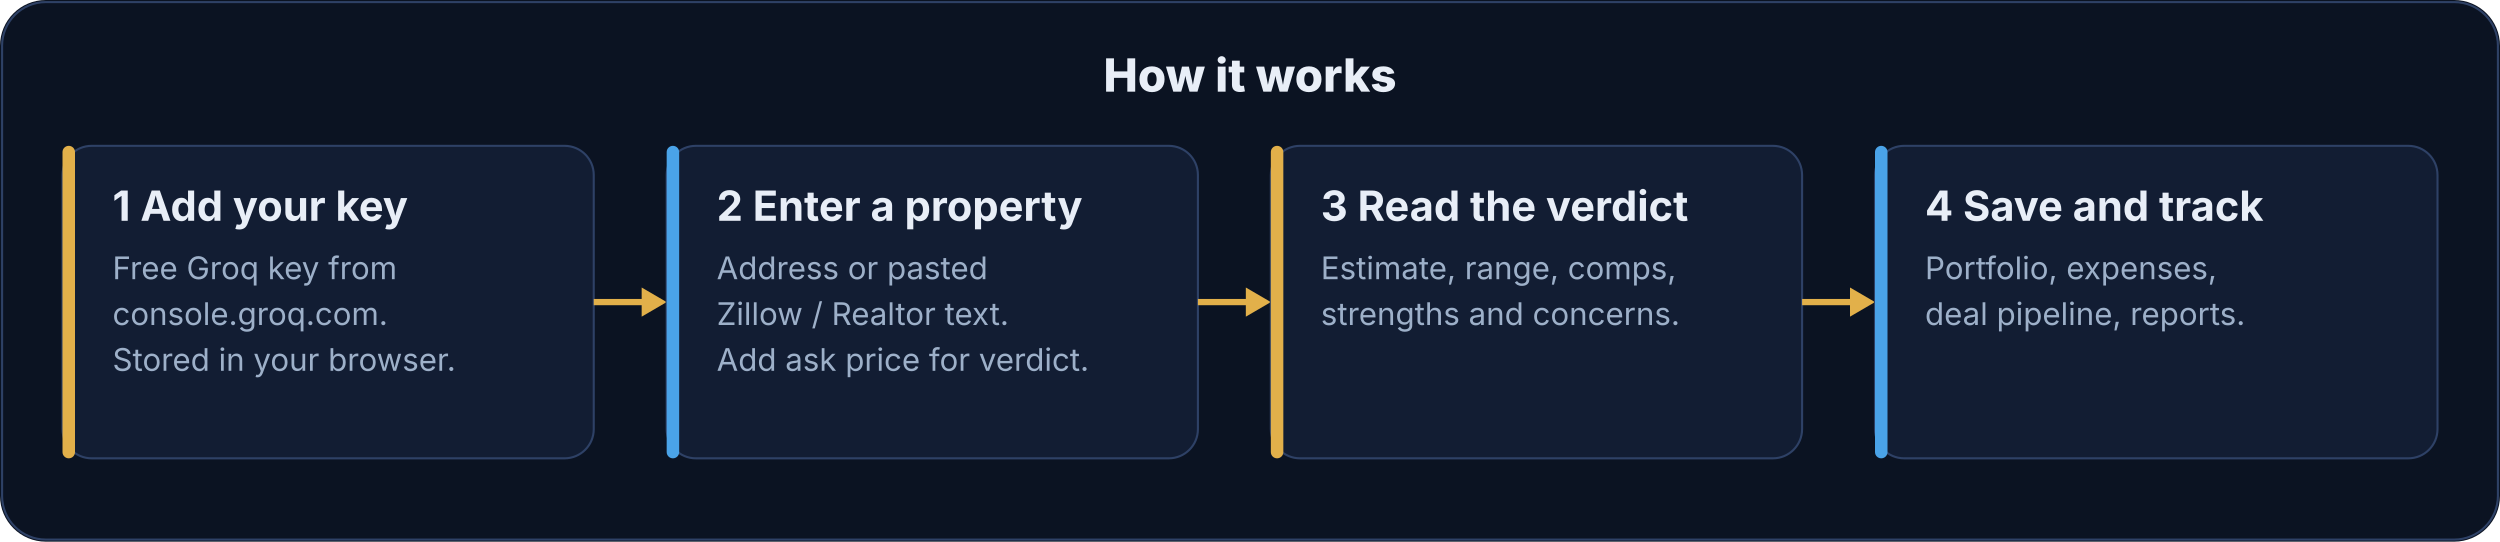
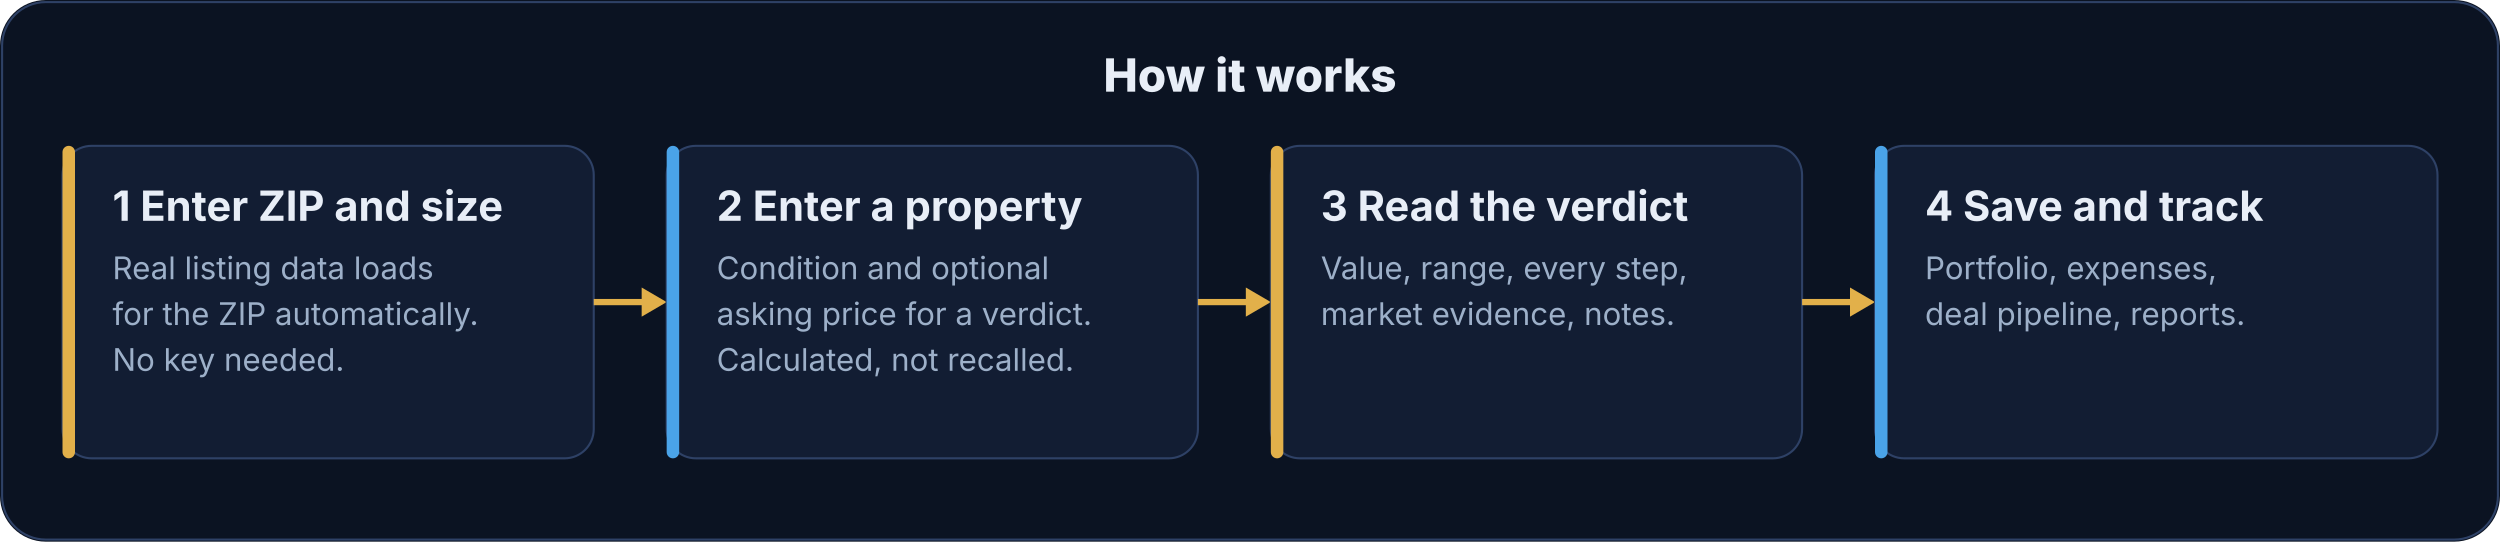
<svg xmlns="http://www.w3.org/2000/svg" viewBox="0 0 1200 260" width="1200" height="260" role="img" aria-label="How EstatePro works: add key, enter property, read verdict, save to portfolio">
  <rect width="1200" height="260" rx="22" fill="#0b1322" />
  <rect x="1" y="1" width="1198" height="258" rx="21" fill="none" stroke="#2e4166" />
  <text x="600" y="44" text-anchor="middle" font-family="Inter,system-ui,-apple-system,'Segoe UI',sans-serif" font-size="22" font-weight="800" fill="#e8eef7">How it works</text>
  <rect x="30" y="70" width="255" height="150" rx="14" fill="#121d33" stroke="#2e4166" />
  <rect x="30" y="70" width="6" height="150" rx="3" fill="#e2b04a" />
-   <text x="54" y="106" font-family="Inter,system-ui,-apple-system,'Segoe UI',sans-serif" font-size="20" font-weight="700" fill="#e8eef7">1  Add your key</text>
-   <text x="54" y="134" font-family="Inter,system-ui,-apple-system,'Segoe UI',sans-serif" font-size="15" fill="#9db0c9">Free Groq key from</text>
-   <text x="54" y="156" font-family="Inter,system-ui,-apple-system,'Segoe UI',sans-serif" font-size="15" fill="#9db0c9">console.groq.com.</text>
-   <text x="54" y="178" font-family="Inter,system-ui,-apple-system,'Segoe UI',sans-serif" font-size="15" fill="#9db0c9">Stored in your browser.</text>
+   <text x="54" y="106" font-family="Inter,system-ui,-apple-system,'Segoe UI',sans-serif" font-size="20" font-weight="700" fill="#e8eef7">1  Enter ZIP and size</text>
+   <text x="54" y="134" font-family="Inter,system-ui,-apple-system,'Segoe UI',sans-serif" font-size="15" fill="#9db0c9">Real listing data loads</text>
+   <text x="54" y="156" font-family="Inter,system-ui,-apple-system,'Segoe UI',sans-serif" font-size="15" fill="#9db0c9">for the ZIP automatically.</text>
+   <text x="54" y="178" font-family="Inter,system-ui,-apple-system,'Segoe UI',sans-serif" font-size="15" fill="#9db0c9">No key needed.</text>
  <path d="M285 145 H312" stroke="#e2b04a" stroke-width="3" fill="none" />
  <path d="M308 138 L320 145 L308 152 Z" fill="#e2b04a" />
  <rect x="320" y="70" width="255" height="150" rx="14" fill="#121d33" stroke="#2e4166" />
  <rect x="320" y="70" width="6" height="150" rx="3" fill="#4aa3e8" />
  <text x="344" y="106" font-family="Inter,system-ui,-apple-system,'Segoe UI',sans-serif" font-size="20" font-weight="700" fill="#e8eef7">2  Enter a property</text>
-   <text x="344" y="134" font-family="Inter,system-ui,-apple-system,'Segoe UI',sans-serif" font-size="15" fill="#9db0c9">Address or pasted</text>
-   <text x="344" y="156" font-family="Inter,system-ui,-apple-system,'Segoe UI',sans-serif" font-size="15" fill="#9db0c9">Zillow / Realtor text.</text>
-   <text x="344" y="178" font-family="Inter,system-ui,-apple-system,'Segoe UI',sans-serif" font-size="15" fill="#9db0c9">Add ask price for verdict.</text>
+   <text x="344" y="134" font-family="Inter,system-ui,-apple-system,'Segoe UI',sans-serif" font-size="15" fill="#9db0c9">Condition and optional</text>
+   <text x="344" y="156" font-family="Inter,system-ui,-apple-system,'Segoe UI',sans-serif" font-size="15" fill="#9db0c9">asking price for a verdict.</text>
+   <text x="344" y="178" font-family="Inter,system-ui,-apple-system,'Segoe UI',sans-serif" font-size="15" fill="#9db0c9">Calculated, not recalled.</text>
  <path d="M575 145 H602" stroke="#e2b04a" stroke-width="3" fill="none" />
  <path d="M598 138 L610 145 L598 152 Z" fill="#e2b04a" />
  <rect x="610" y="70" width="255" height="150" rx="14" fill="#121d33" stroke="#2e4166" />
  <rect x="610" y="70" width="6" height="150" rx="3" fill="#e2b04a" />
  <text x="634" y="106" font-family="Inter,system-ui,-apple-system,'Segoe UI',sans-serif" font-size="20" font-weight="700" fill="#e8eef7">3  Read the verdict</text>
-   <text x="634" y="134" font-family="Inter,system-ui,-apple-system,'Segoe UI',sans-serif" font-size="15" fill="#9db0c9">Estimate, range, comps,</text>
-   <text x="634" y="156" font-family="Inter,system-ui,-apple-system,'Segoe UI',sans-serif" font-size="15" fill="#9db0c9">strengths and concerns.</text>
+   <text x="634" y="134" font-family="Inter,system-ui,-apple-system,'Segoe UI',sans-serif" font-size="15" fill="#9db0c9">Value, range, every step,</text>
+   <text x="634" y="156" font-family="Inter,system-ui,-apple-system,'Segoe UI',sans-serif" font-size="15" fill="#9db0c9">market evidence, notes.</text>
  <path d="M865 145 H892" stroke="#e2b04a" stroke-width="3" fill="none" />
  <path d="M888 138 L900 145 L888 152 Z" fill="#e2b04a" />
  <rect x="900" y="70" width="270" height="150" rx="14" fill="#121d33" stroke="#2e4166" />
  <rect x="900" y="70" width="6" height="150" rx="3" fill="#4aa3e8" />
  <text x="924" y="106" font-family="Inter,system-ui,-apple-system,'Segoe UI',sans-serif" font-size="20" font-weight="700" fill="#e8eef7">4  Save and track</text>
  <text x="924" y="134" font-family="Inter,system-ui,-apple-system,'Segoe UI',sans-serif" font-size="15" fill="#9db0c9">Portfolio, expenses,</text>
  <text x="924" y="156" font-family="Inter,system-ui,-apple-system,'Segoe UI',sans-serif" font-size="15" fill="#9db0c9">deal pipeline, reports.</text>
</svg>
